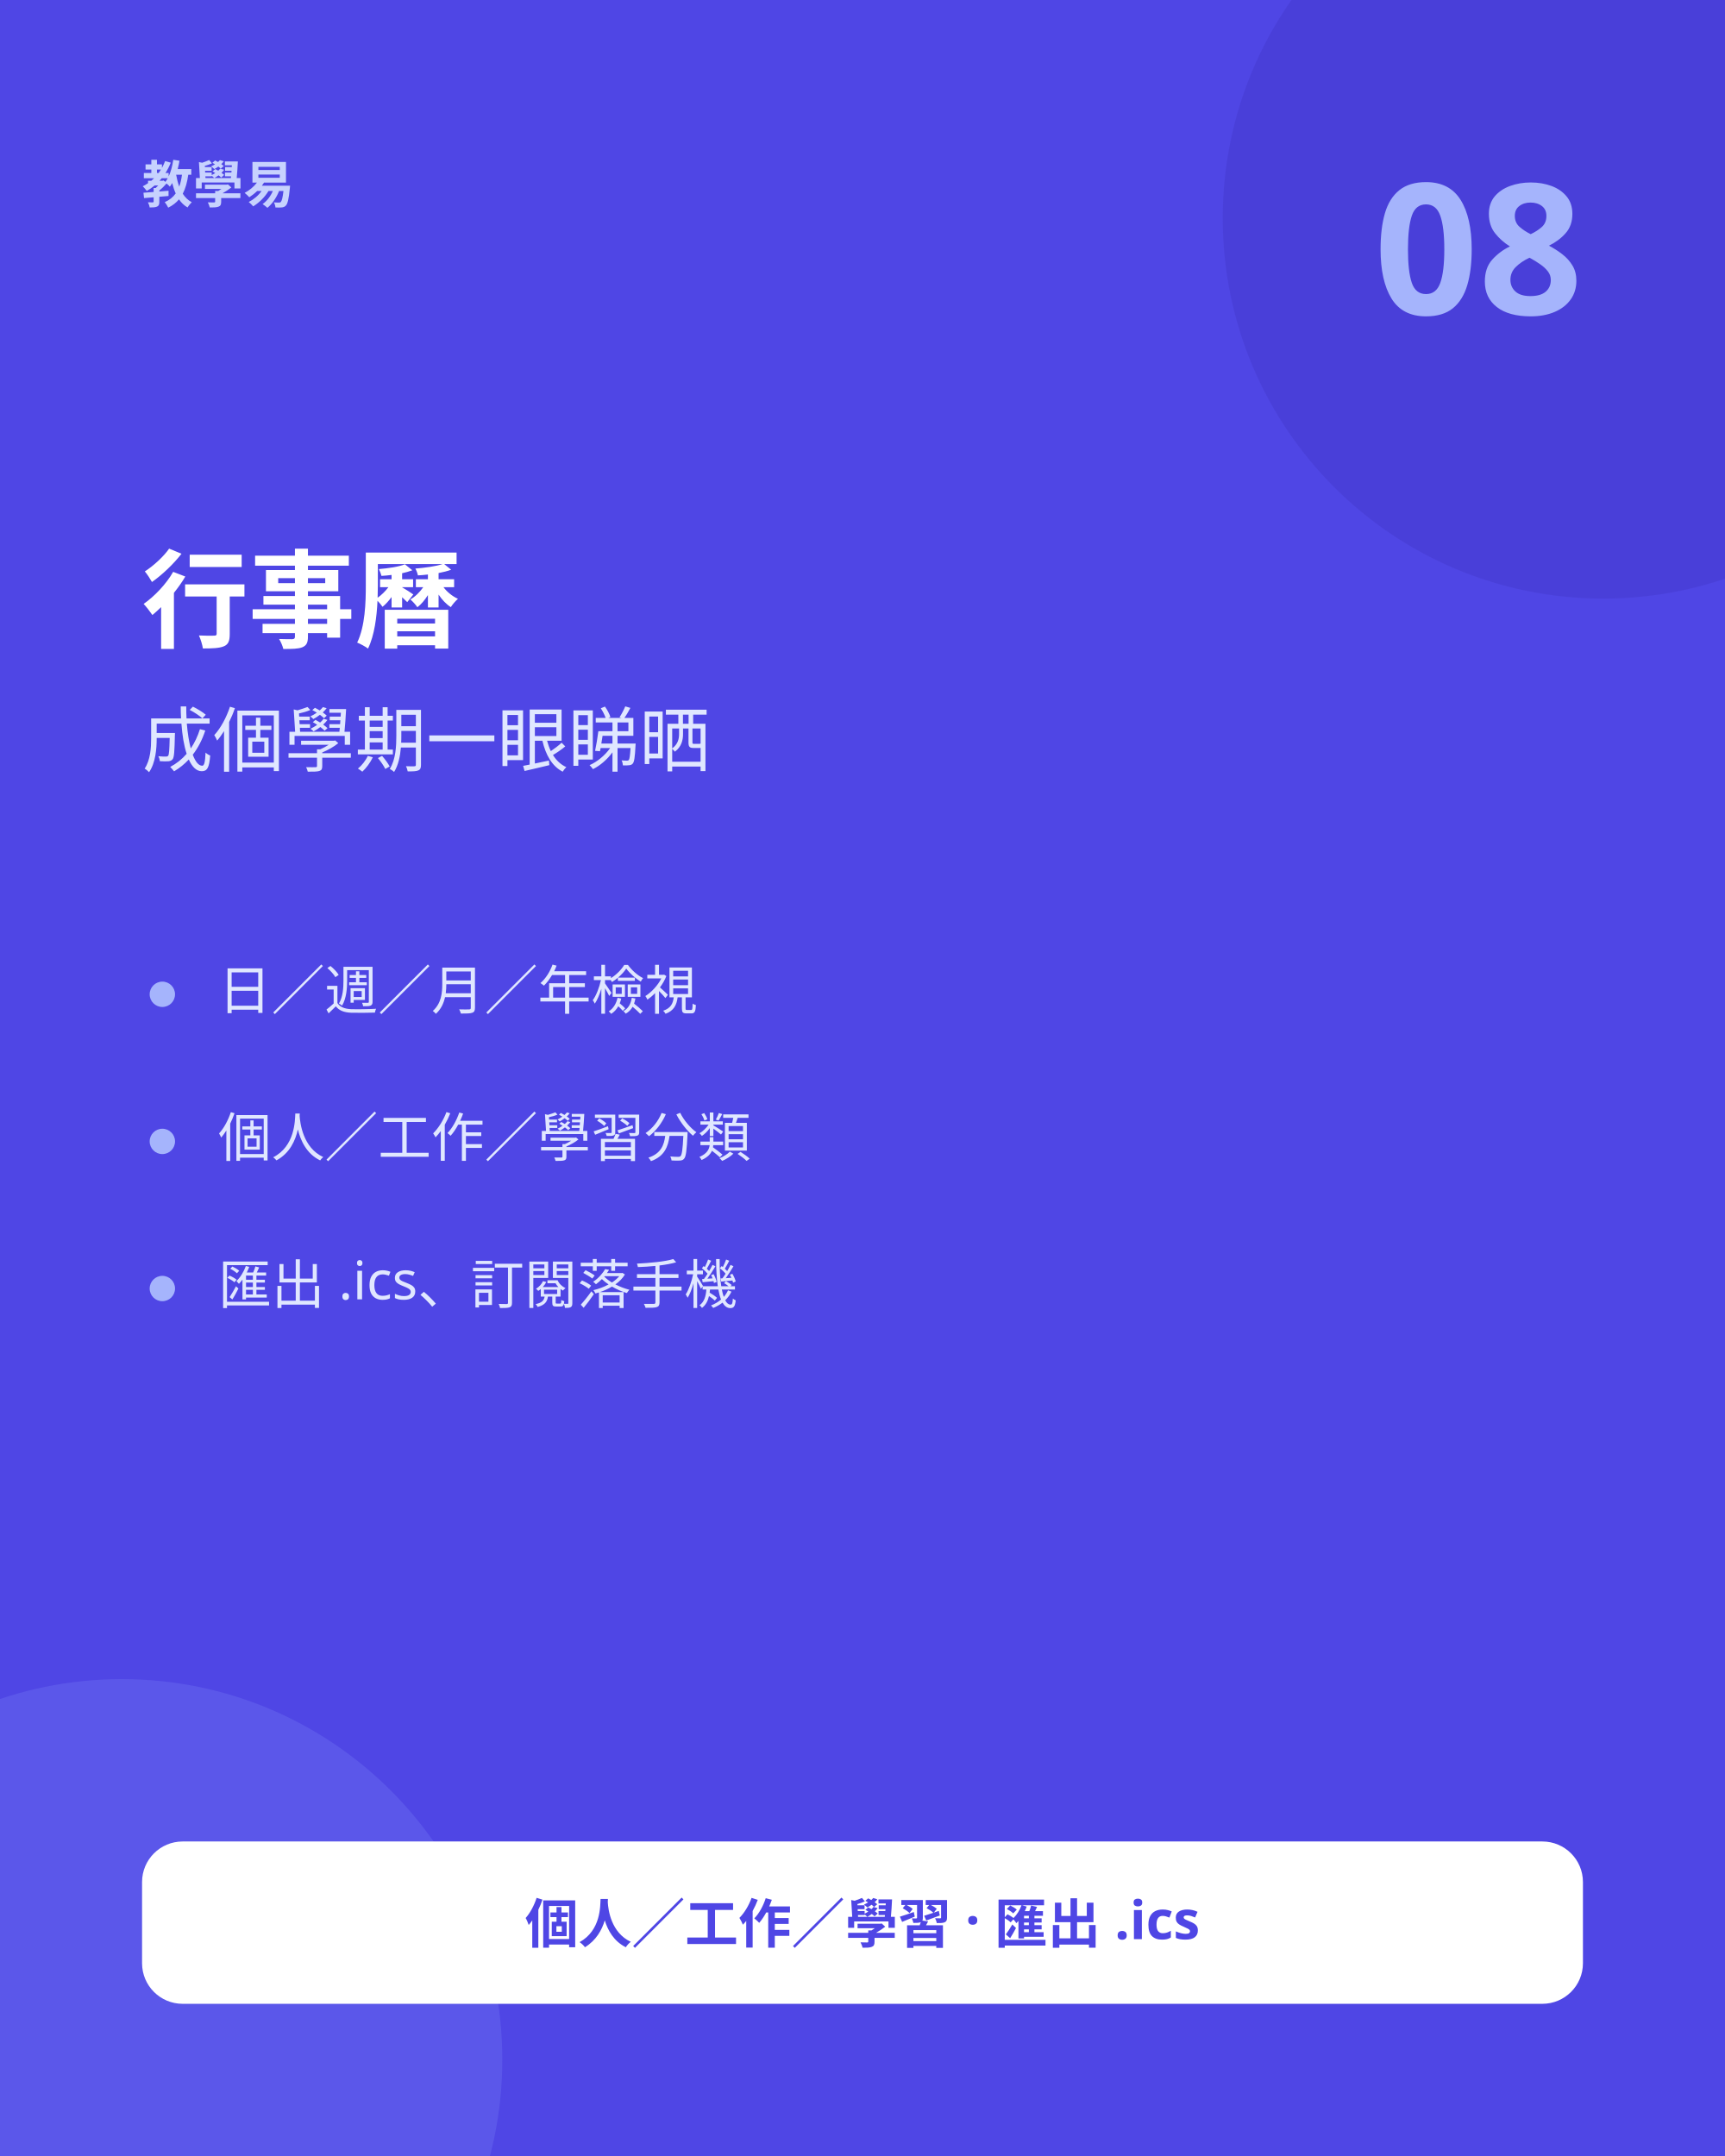
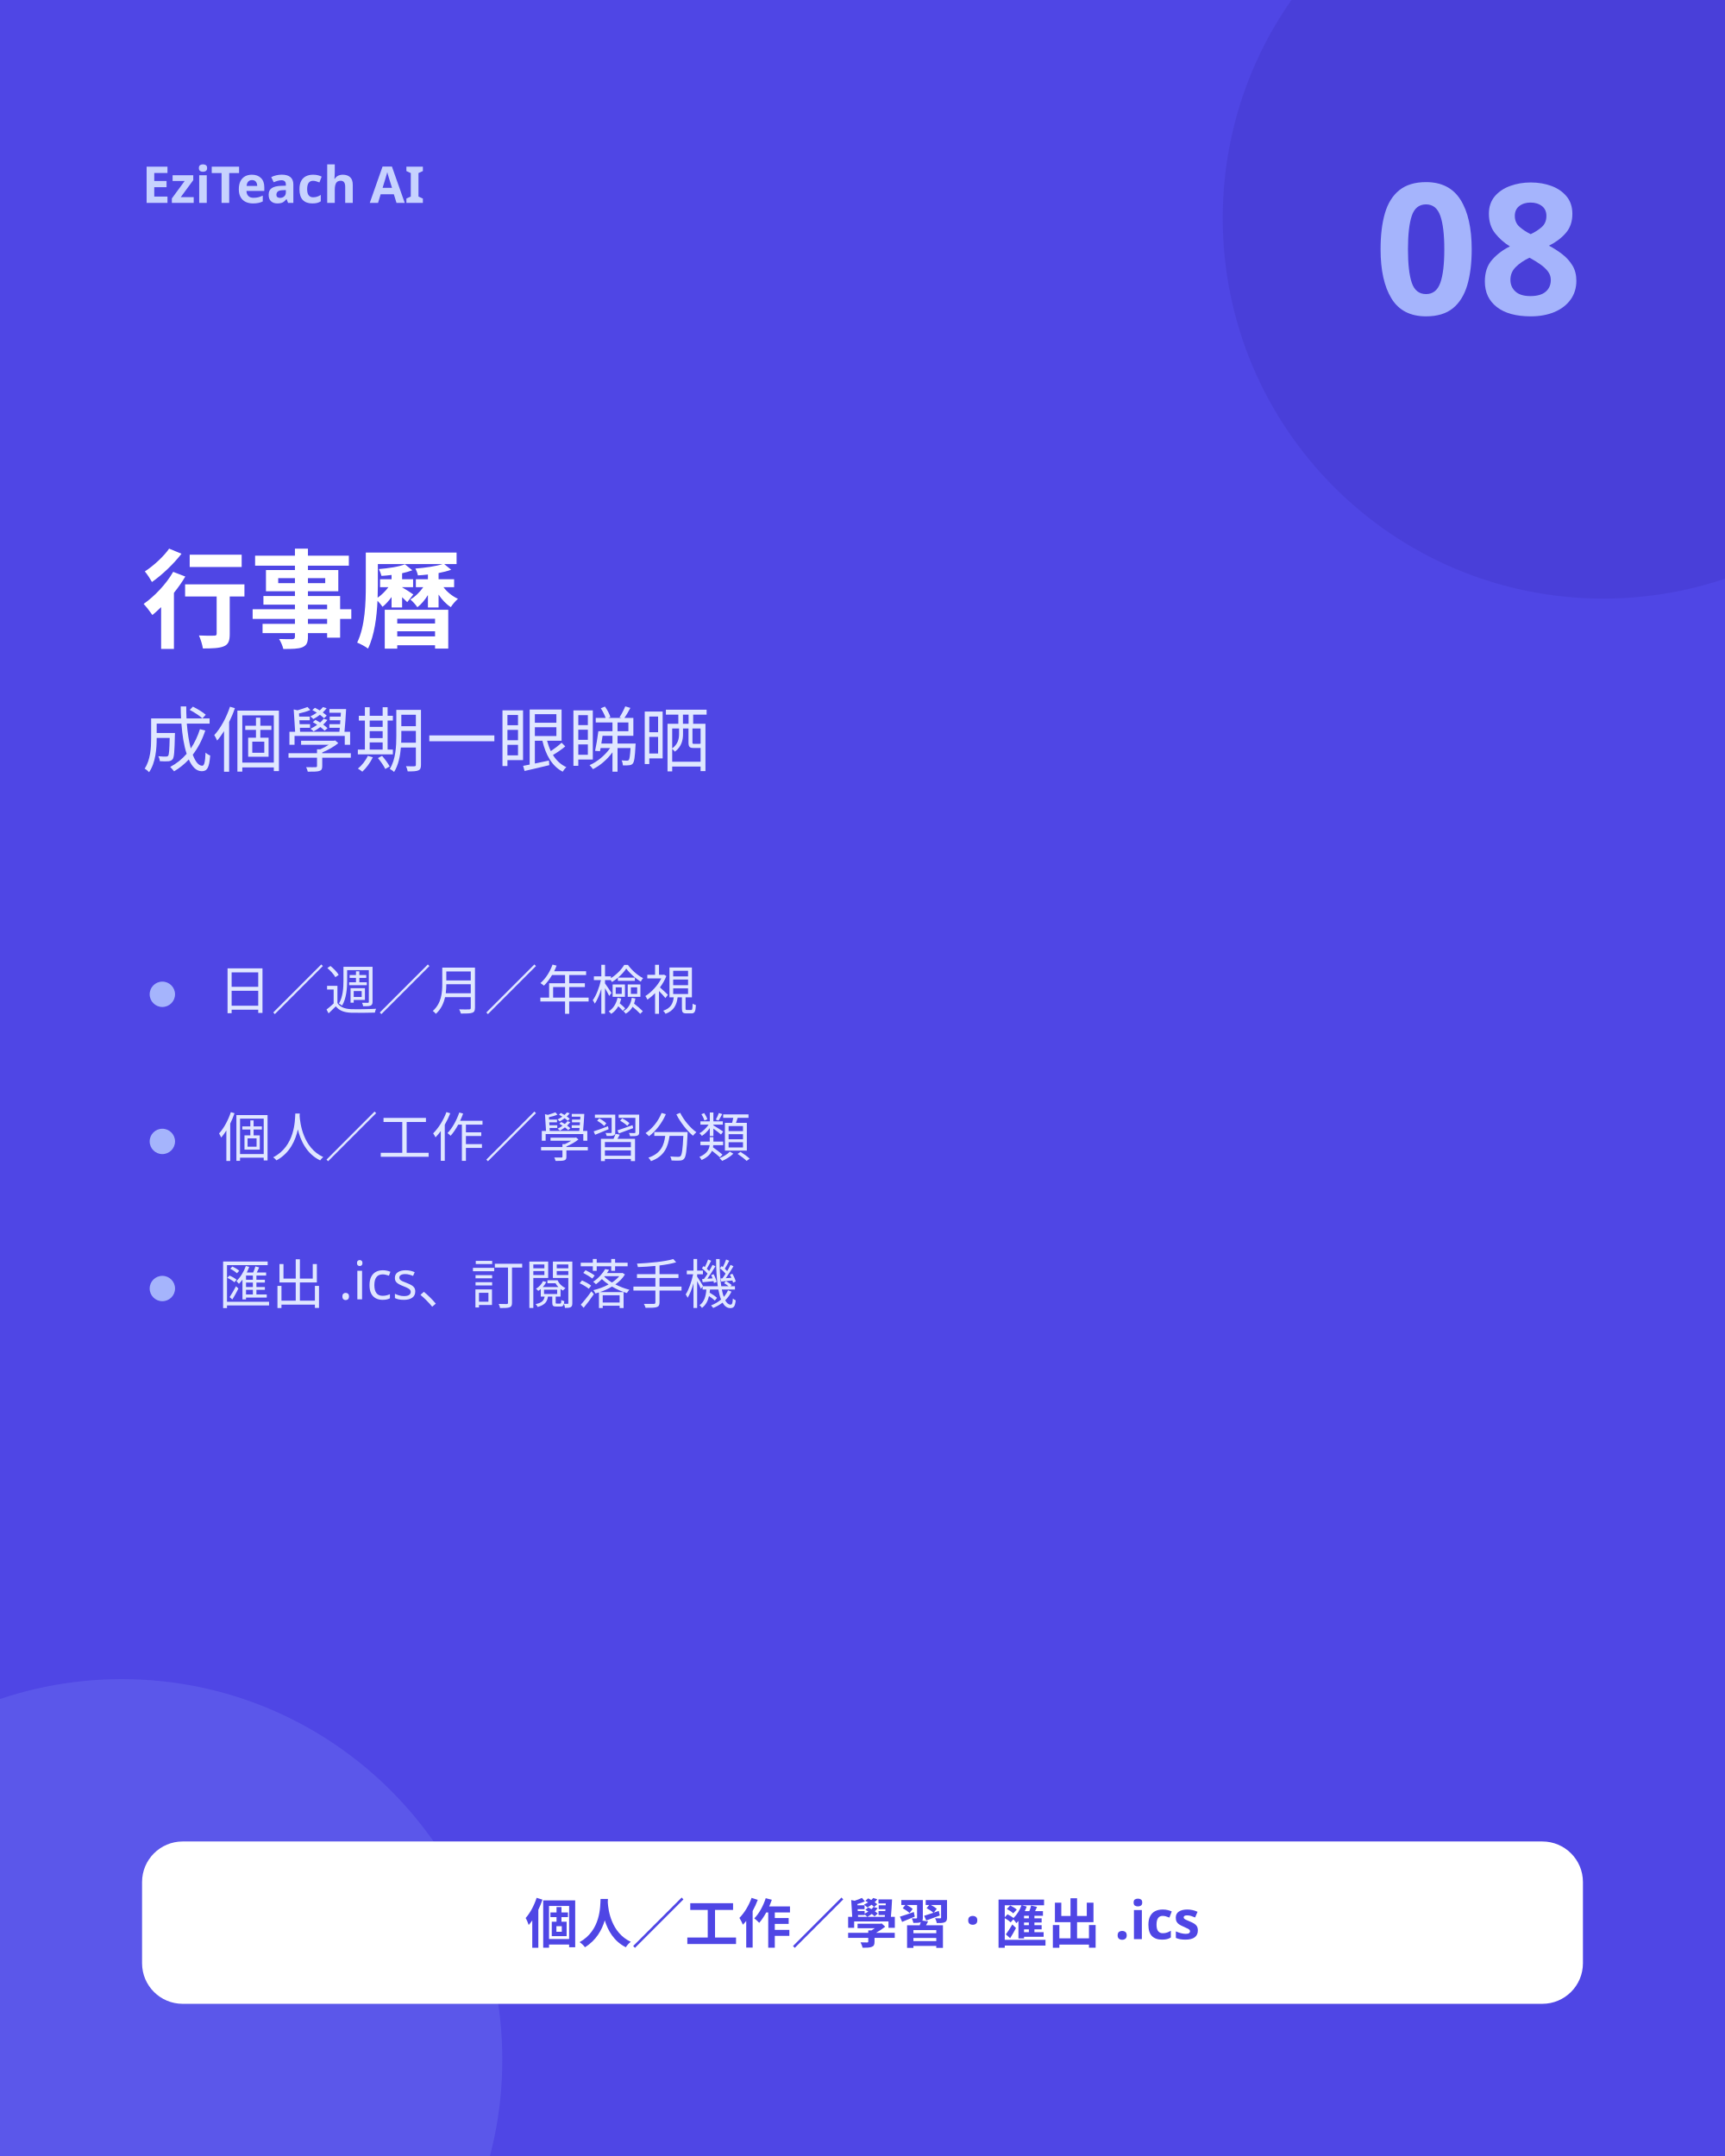
<svg xmlns="http://www.w3.org/2000/svg" width="1080" height="1350" viewBox="0 0 680 850" role="img">
  <style>text{font-family:'PingFang HK','Noto Sans HK','Microsoft JhengHei','Hiragino Sans GB',sans-serif}</style>
  <rect x="0" y="0" width="680" height="850" fill="#4f46e5" />
  <circle cx="632" cy="86" r="150" fill="#4338ca" opacity="0.45" />
  <circle cx="48" cy="812" r="150" fill="#818cf8" opacity="0.25" />
-   <text x="56" y="80" font-size="20" font-weight="700" fill="#c7d2fe">教學易</text>
+   <text x="56" y="80" font-size="20" font-weight="700" fill="#c7d2fe">EziTeach AI</text>
  <text x="624" y="124" font-size="72" font-weight="700" fill="#a5b4fc" text-anchor="end">08</text>
  <text x="56" y="252" font-size="42" font-weight="700" fill="#ffffff">行事曆</text>
  <text x="56" y="302" font-size="28" font-weight="500" fill="#e0e7ff">成個學期一眼睇晒</text>
  <circle cx="64" cy="392" r="5" fill="#a5b4fc" />
  <text x="86" y="398" font-size="21" font-weight="400" fill="#e0e7ff">日／週／月／年檢視</text>
  <circle cx="64" cy="450" r="5" fill="#a5b4fc" />
  <text x="86" y="456" font-size="21" font-weight="400" fill="#e0e7ff">個人／工作／學習分類</text>
  <circle cx="64" cy="508" r="5" fill="#a5b4fc" />
  <text x="86" y="514" font-size="21" font-weight="400" fill="#e0e7ff">匯出 .ics、訂閱落手機</text>
  <rect x="56" y="726" width="568" height="64" rx="16" fill="#ffffff" />
  <text x="340" y="766" font-size="21" font-weight="700" fill="#4f46e5" text-anchor="middle">個人／工作／學習 · 匯出 .ics</text>
</svg>
